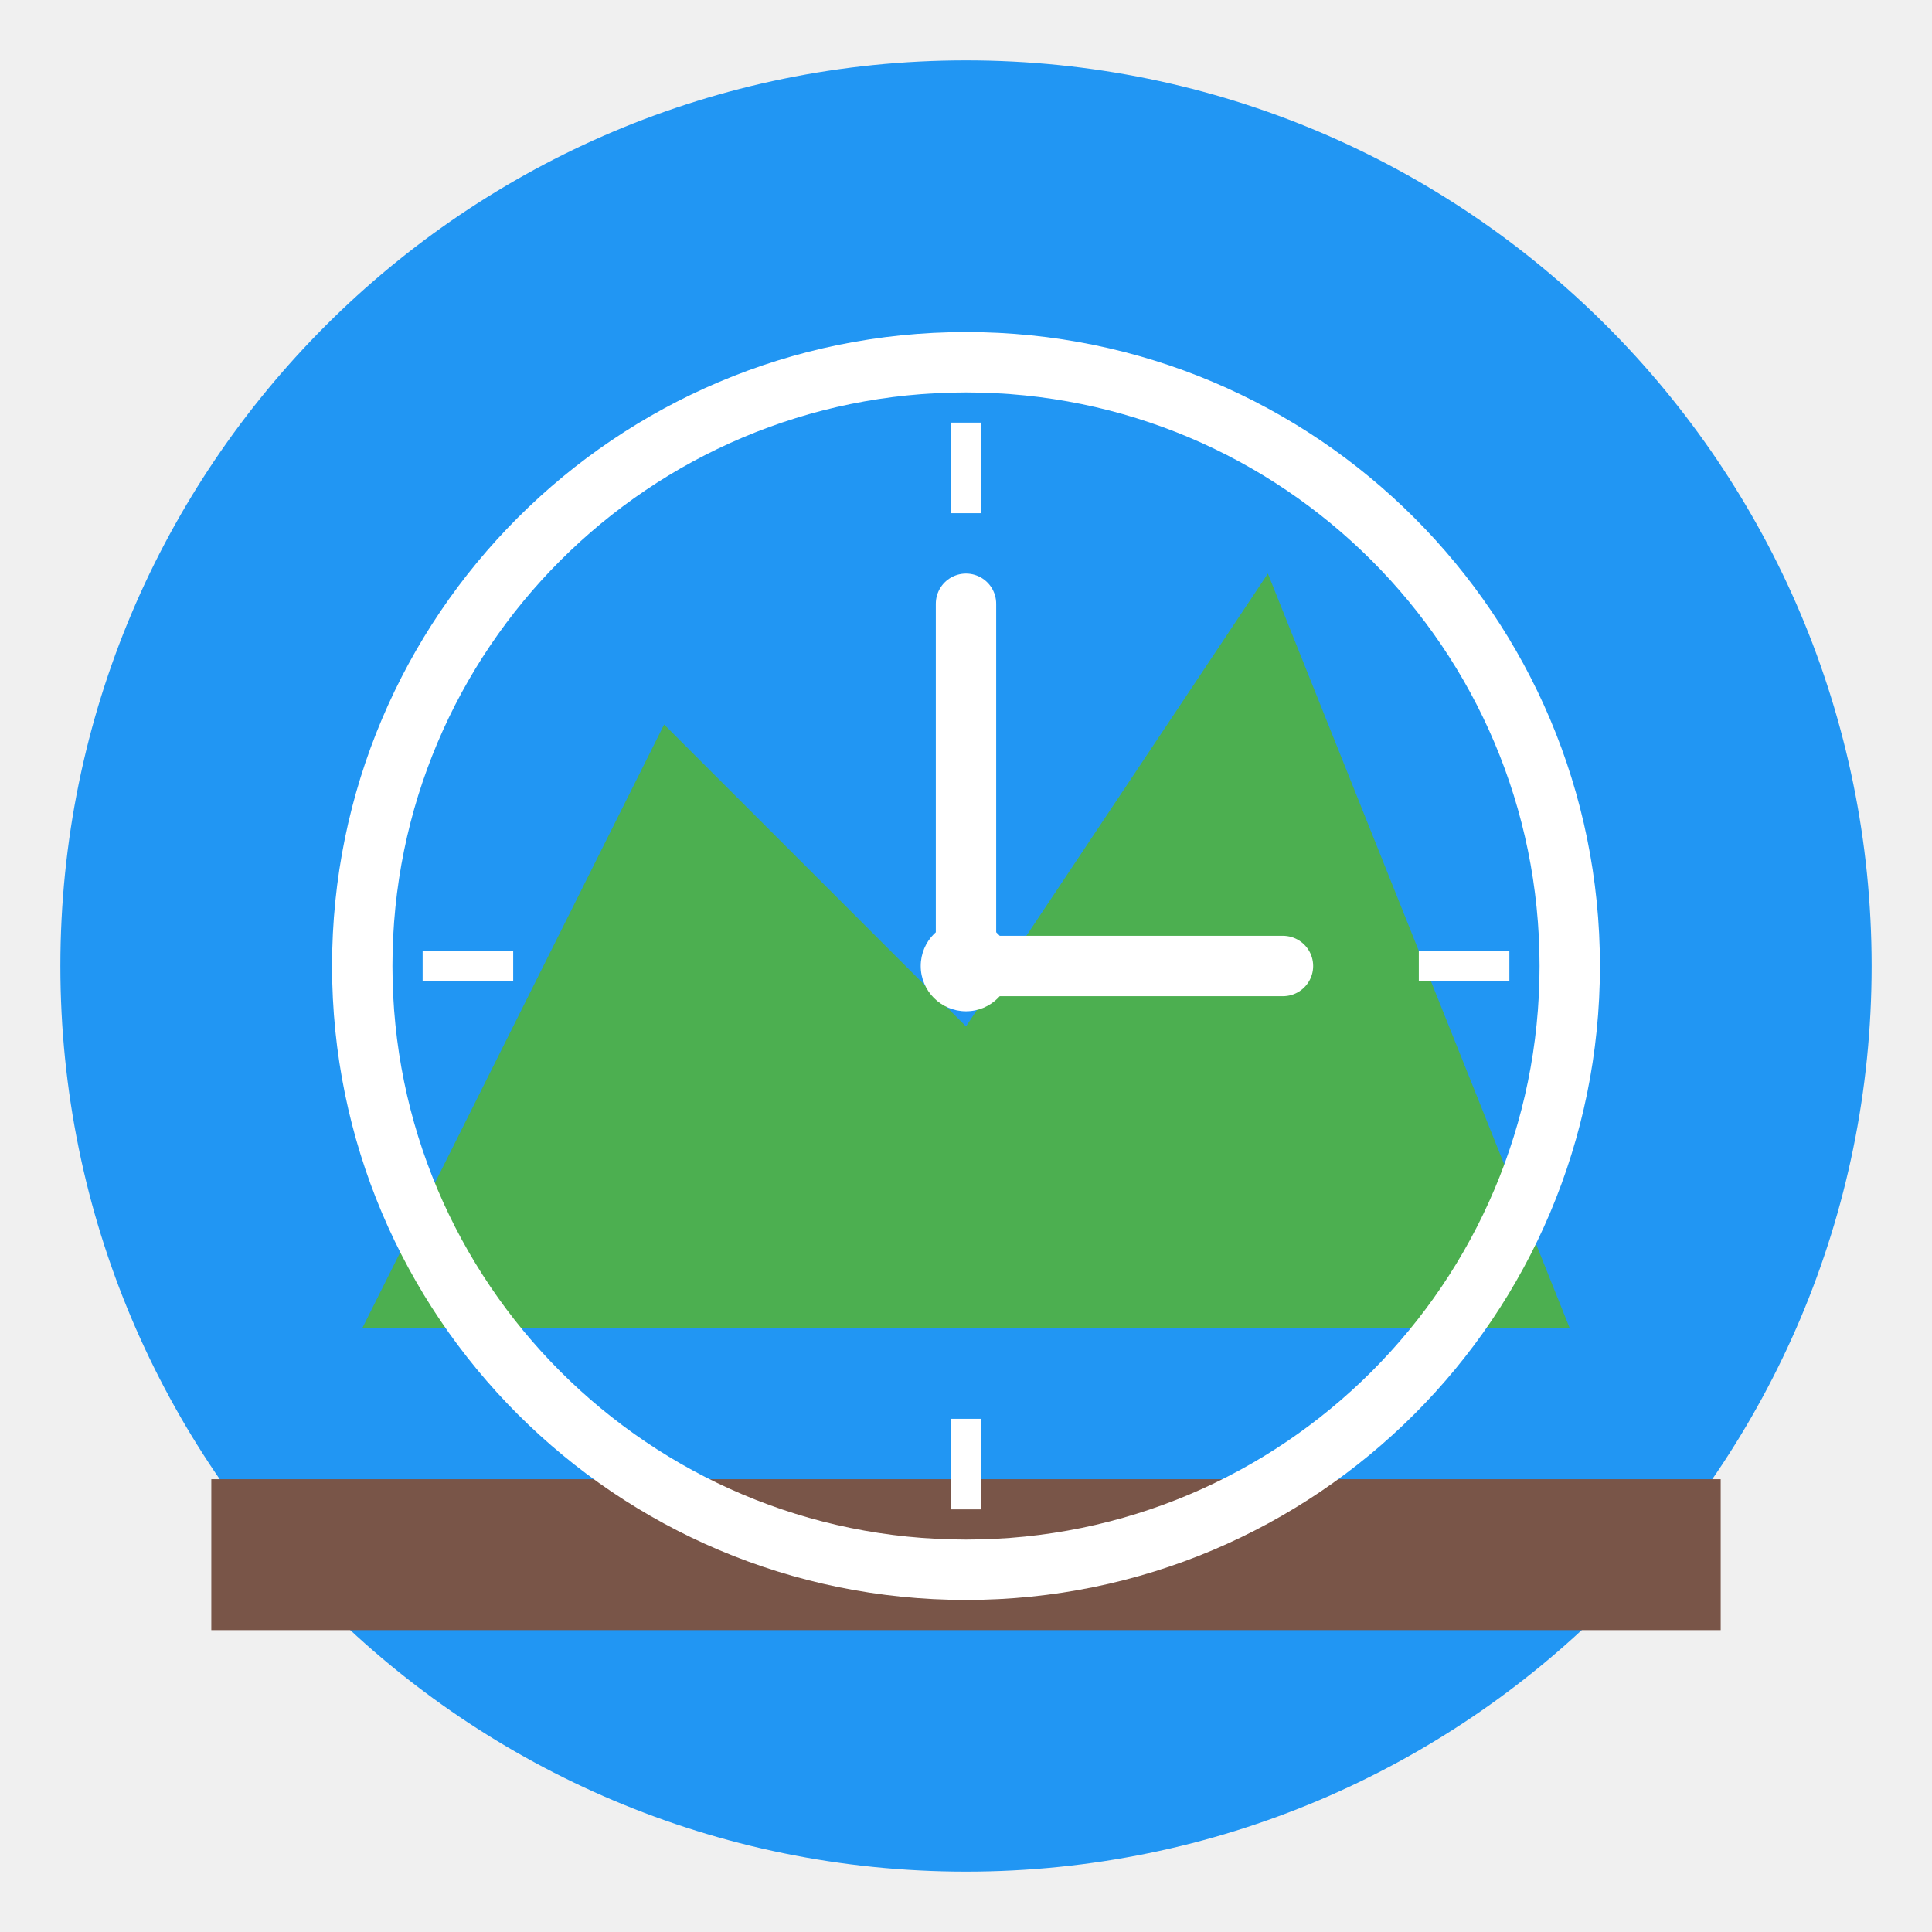
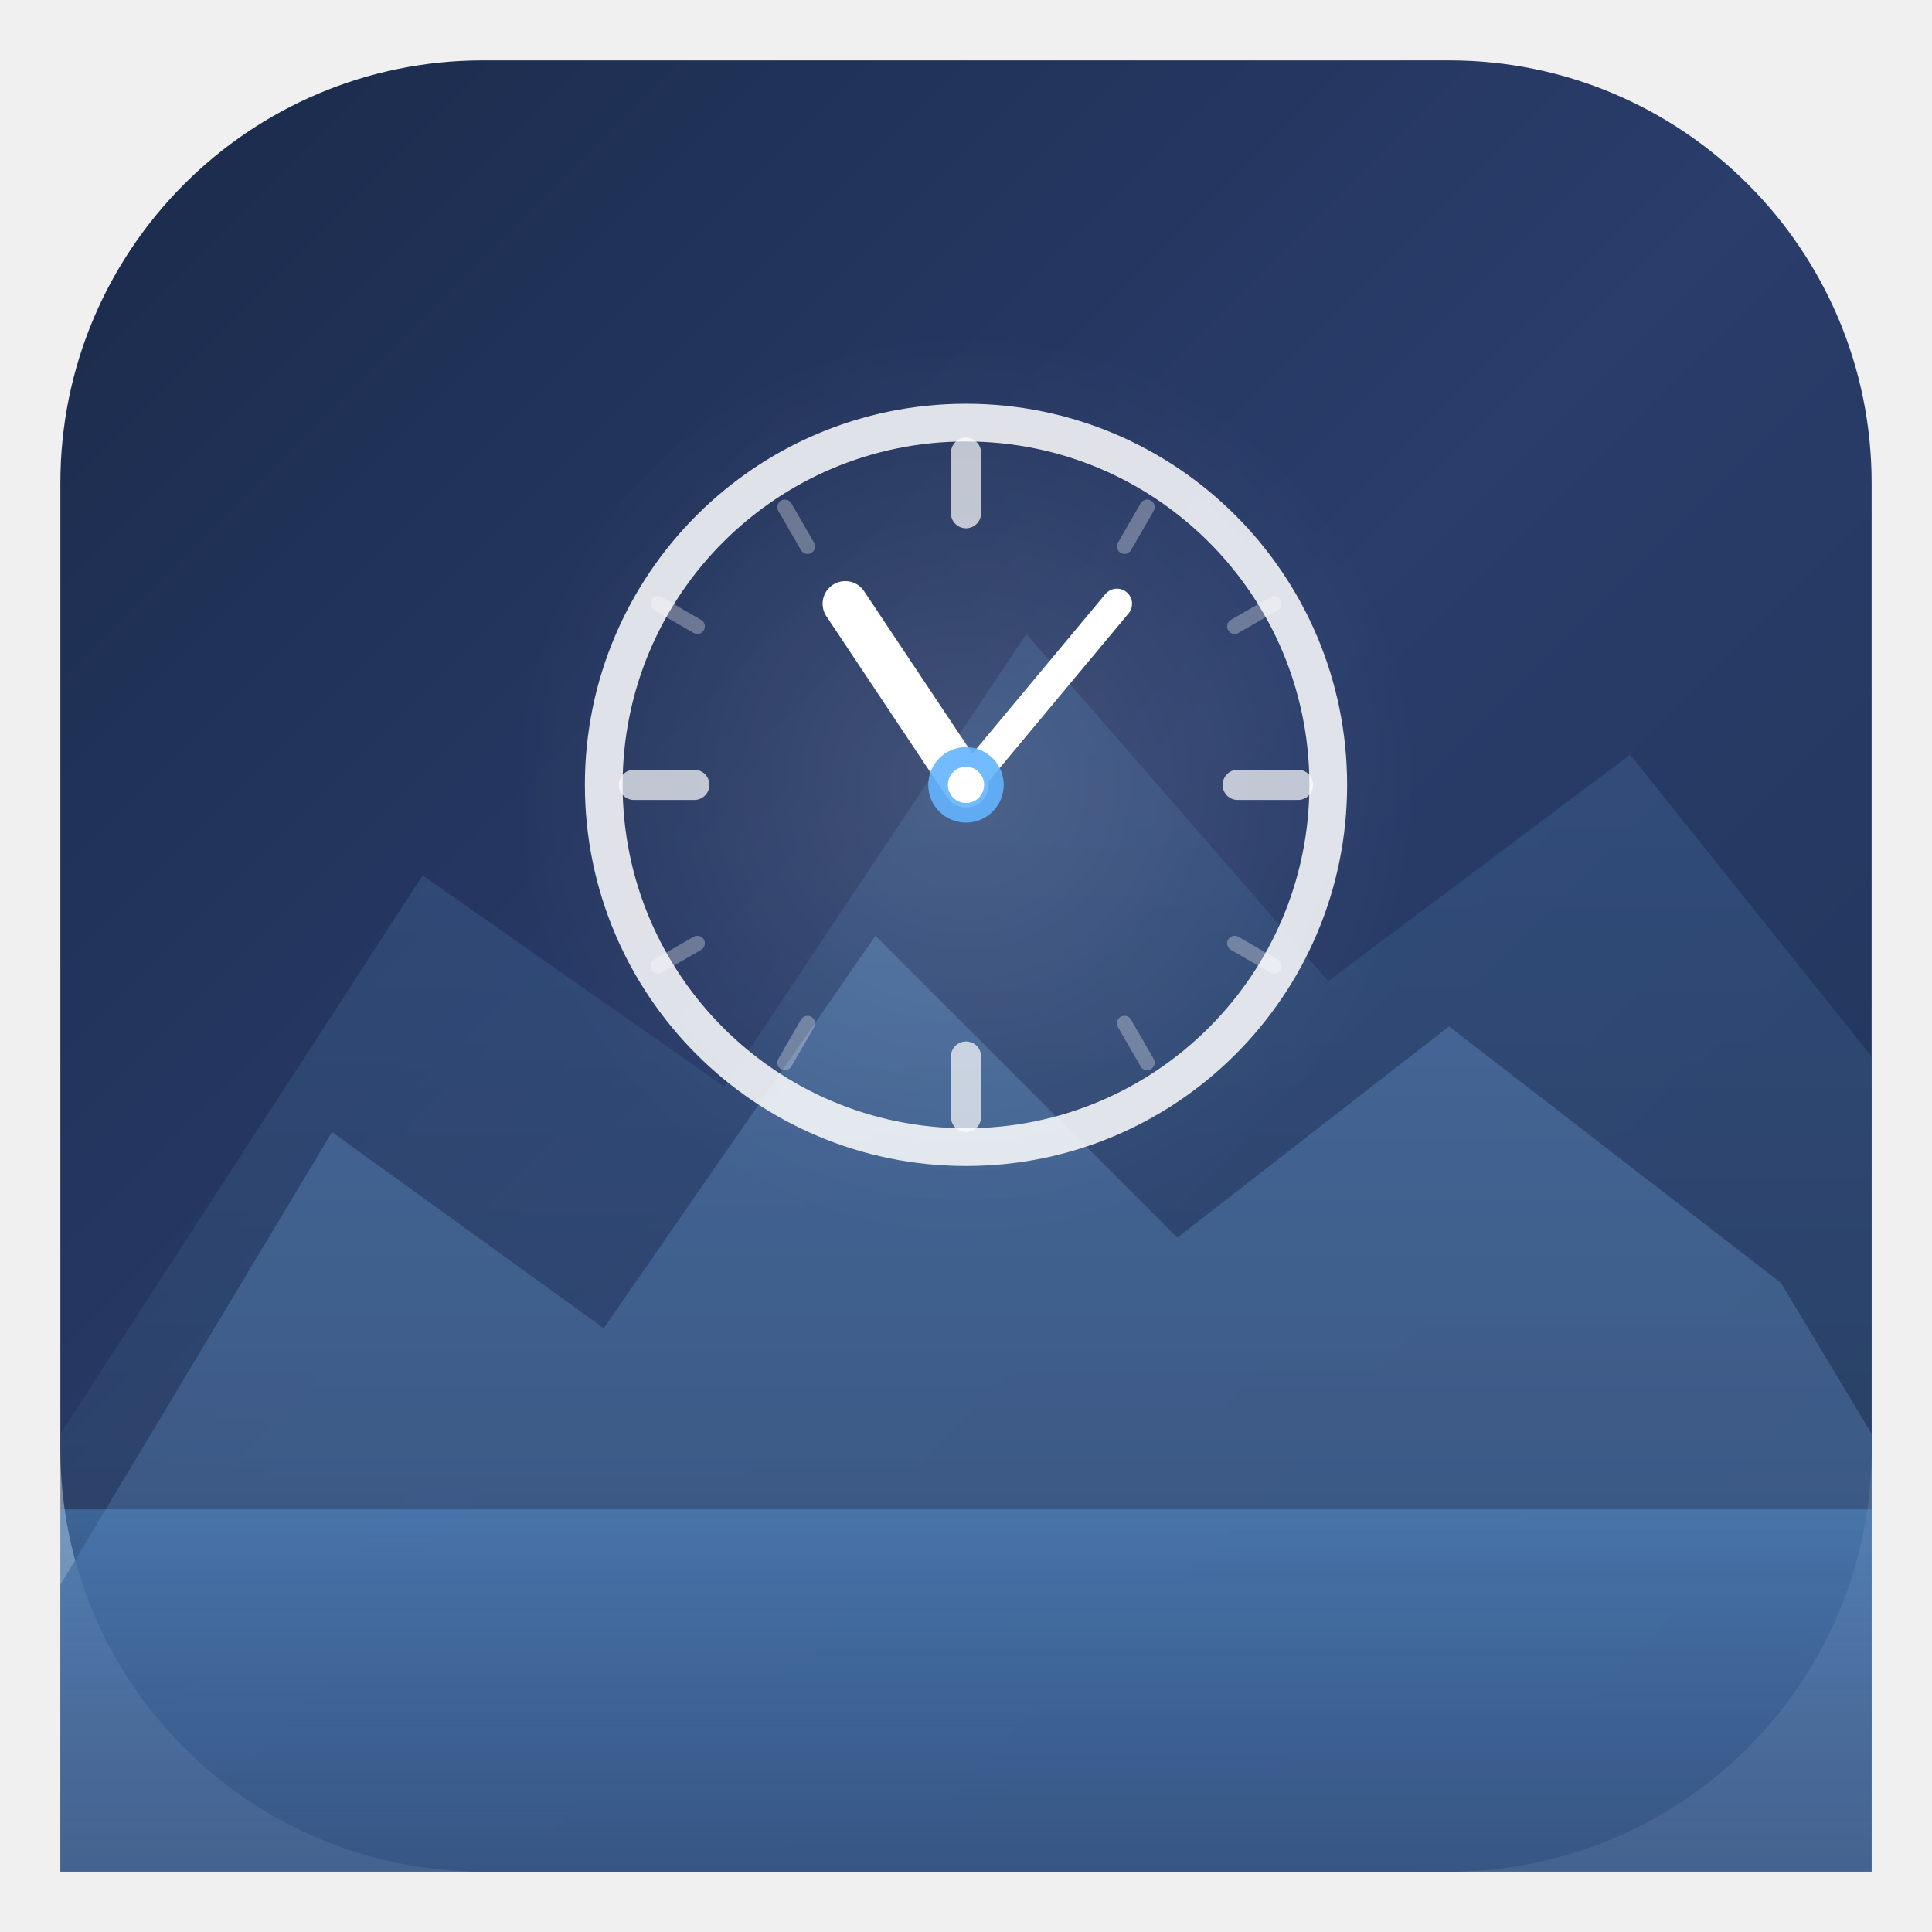
<svg xmlns="http://www.w3.org/2000/svg" width="128" height="128" viewBox="0 0 128 128">
-   <circle cx="64" cy="64" r="60" fill="#2196F3" />
-   <path d="M24 88 L44 48 L64 68 L84 38 L104 88 Z" fill="#4CAF50" />
-   <path d="M14 98 L114 98 L114 108 L14 108 Z" fill="#795548" />
-   <circle cx="64" cy="64" r="40" fill="none" stroke="white" stroke-width="4" />
-   <line x1="64" y1="28" x2="64" y2="34" stroke="white" stroke-width="2" />
-   <line x1="100" y1="64" x2="94" y2="64" stroke="white" stroke-width="2" />
-   <line x1="64" y1="100" x2="64" y2="94" stroke="white" stroke-width="2" />
-   <line x1="28" y1="64" x2="34" y2="64" stroke="white" stroke-width="2" />
-   <line x1="64" y1="64" x2="64" y2="40" stroke="white" stroke-width="4" stroke-linecap="round" />
-   <line x1="64" y1="64" x2="85" y2="64" stroke="white" stroke-width="4" stroke-linecap="round" />
-   <circle cx="64" cy="64" r="3" fill="white" />
+   <defs>
+     <linearGradient id="skyGrad" x1="0" y1="0" x2="1" y2="1">
+       <stop offset="0%" stop-color="#1a2a4a" />
+       <stop offset="50%" stop-color="#2a3d6b" />
+       <stop offset="100%" stop-color="#1e3355" />
+     </linearGradient>
+     <linearGradient id="mtGrad1" x1="0" y1="0" x2="0" y2="1">
+       <stop offset="0%" stop-color="#3a5a8c" />
+       <stop offset="100%" stop-color="#2a4060" />
+     </linearGradient>
+     <linearGradient id="mtGrad2" x1="0" y1="0" x2="0" y2="1">
+       <stop offset="0%" stop-color="#4a6fa0" />
+       <stop offset="100%" stop-color="#3a5580" />
+     </linearGradient>
+     <linearGradient id="waterGrad" x1="0" y1="0" x2="0" y2="1">
+       <stop offset="0%" stop-color="rgba(100,180,255,0.3)" />
+       <stop offset="100%" stop-color="rgba(60,120,200,0.15)" />
+     </linearGradient>
+     <radialGradient id="clockGlow" cx="50%" cy="50%" r="50%">
+       <stop offset="0%" stop-color="rgba(255,255,255,0.12)" />
+       <stop offset="100%" stop-color="rgba(255,255,255,0)" />
+     </radialGradient>
+   </defs>
+   <rect x="4" y="4" width="120" height="120" rx="28" fill="url(#skyGrad)" />
+   <path d="M4 95 L28 58 L48 72 L68 42 L88 65 L108 50 L124 70 L124 124 L4 124 Z" fill="url(#mtGrad1)" opacity="0.6" />
+   <path d="M4 105 L22 75 L40 88 L58 62 L78 82 L96 68 L118 85 L124 95 L124 124 L4 124 Z" fill="url(#mtGrad2)" opacity="0.8" />
+   <rect x="4" y="100" width="120" height="24" rx="0" fill="url(#waterGrad)" />
+   <circle cx="64" cy="52" r="30" fill="url(#clockGlow)" />
+   <circle cx="64" cy="52" r="24" fill="none" stroke="rgba(255,255,255,0.85)" stroke-width="2.5" />
+   <line x1="64" y1="30" x2="64" y2="34" stroke="rgba(255,255,255,0.7)" stroke-width="2" stroke-linecap="round" />
+   <line x1="86" y1="52" x2="82" y2="52" stroke="rgba(255,255,255,0.7)" stroke-width="2" stroke-linecap="round" />
+   <line x1="64" y1="74" x2="64" y2="70" stroke="rgba(255,255,255,0.7)" stroke-width="2" stroke-linecap="round" />
+   <line x1="42" y1="52" x2="46" y2="52" stroke="rgba(255,255,255,0.7)" stroke-width="2" stroke-linecap="round" />
+   <line x1="76" y1="33.6" x2="74.5" y2="36.2" stroke="rgba(255,255,255,0.3)" stroke-width="1" stroke-linecap="round" />
+   <line x1="84.4" y1="40" x2="81.8" y2="41.5" stroke="rgba(255,255,255,0.3)" stroke-width="1" stroke-linecap="round" />
+   <line x1="84.4" y1="64" x2="81.8" y2="62.5" stroke="rgba(255,255,255,0.3)" stroke-width="1" stroke-linecap="round" />
+   <line x1="76" y1="70.4" x2="74.5" y2="67.8" stroke="rgba(255,255,255,0.3)" stroke-width="1" stroke-linecap="round" />
+   <line x1="52" y1="70.4" x2="53.5" y2="67.8" stroke="rgba(255,255,255,0.3)" stroke-width="1" stroke-linecap="round" />
+   <line x1="43.6" y1="64" x2="46.2" y2="62.5" stroke="rgba(255,255,255,0.3)" stroke-width="1" stroke-linecap="round" />
+   <line x1="43.6" y1="40" x2="46.2" y2="41.5" stroke="rgba(255,255,255,0.3)" stroke-width="1" stroke-linecap="round" />
+   <line x1="52" y1="33.6" x2="53.5" y2="36.2" stroke="rgba(255,255,255,0.3)" stroke-width="1" stroke-linecap="round" />
+   <line x1="64" y1="52" x2="56" y2="40" stroke="white" stroke-width="3" stroke-linecap="round" />
+   <line x1="64" y1="52" x2="74" y2="40" stroke="white" stroke-width="2" stroke-linecap="round" />
+   <circle cx="64" cy="52" r="2.5" fill="rgba(100,180,255,0.9)" />
+   <circle cx="64" cy="52" r="1.2" fill="white" />
</svg>
